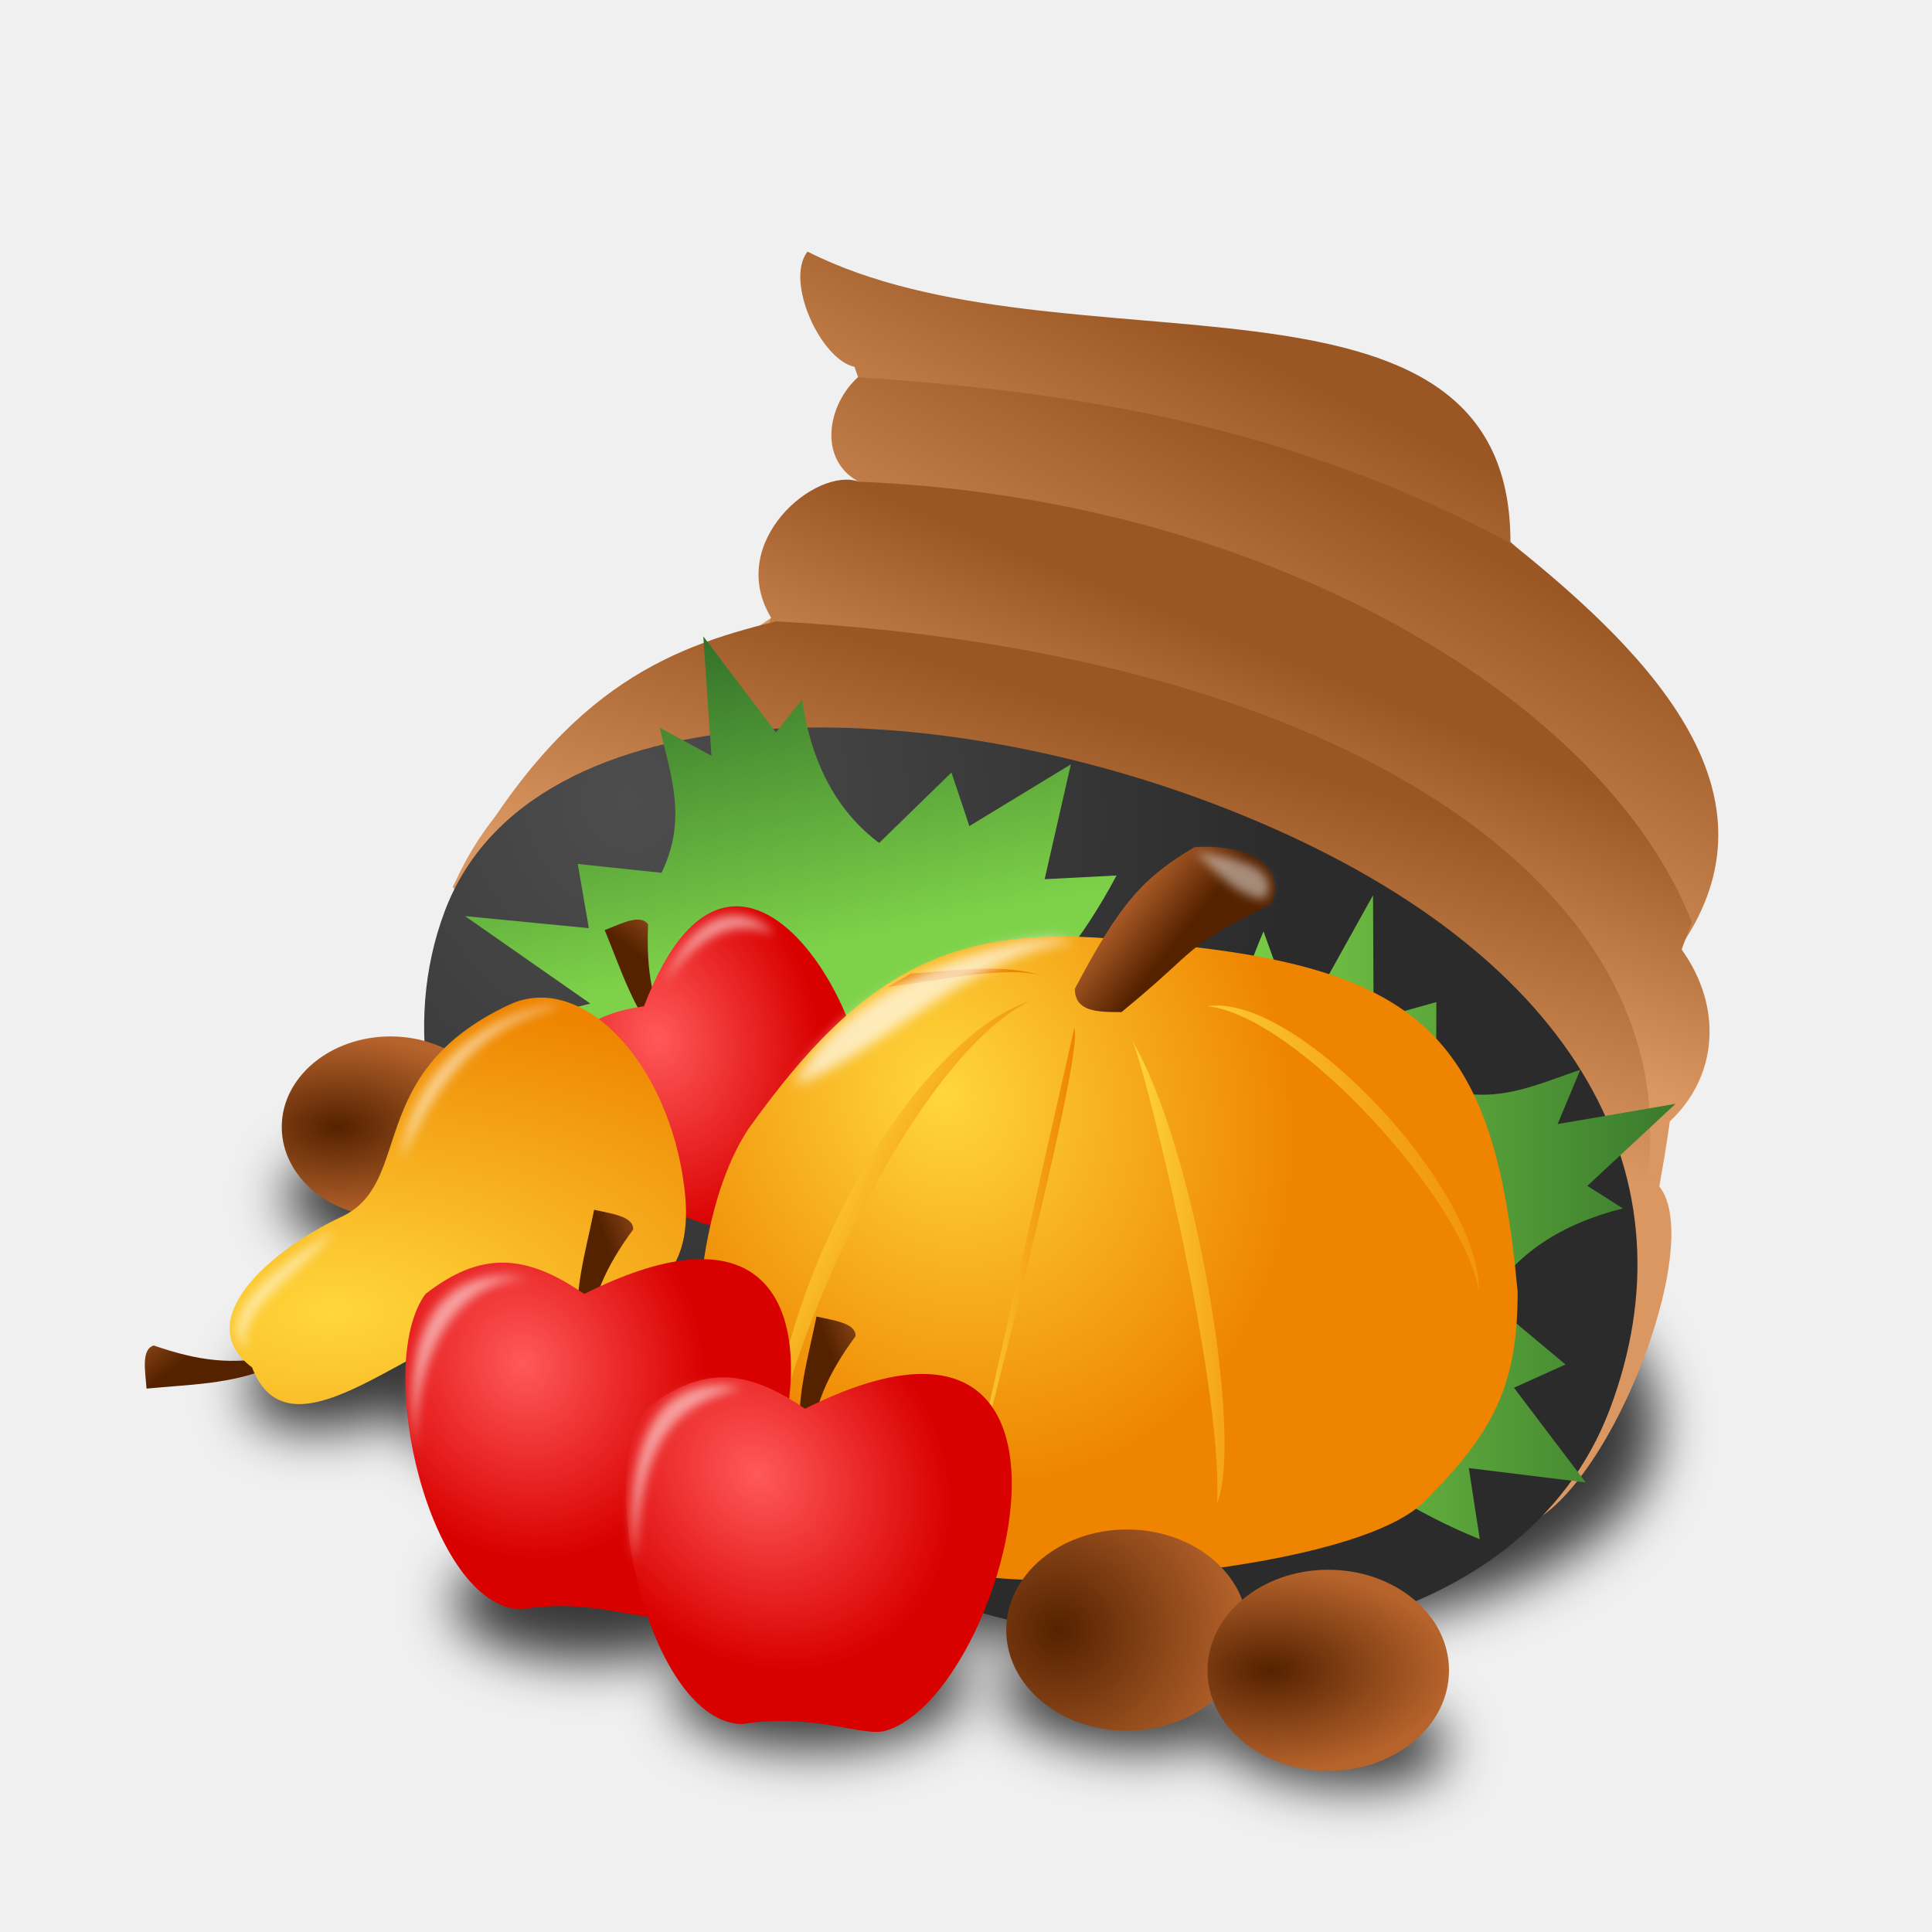
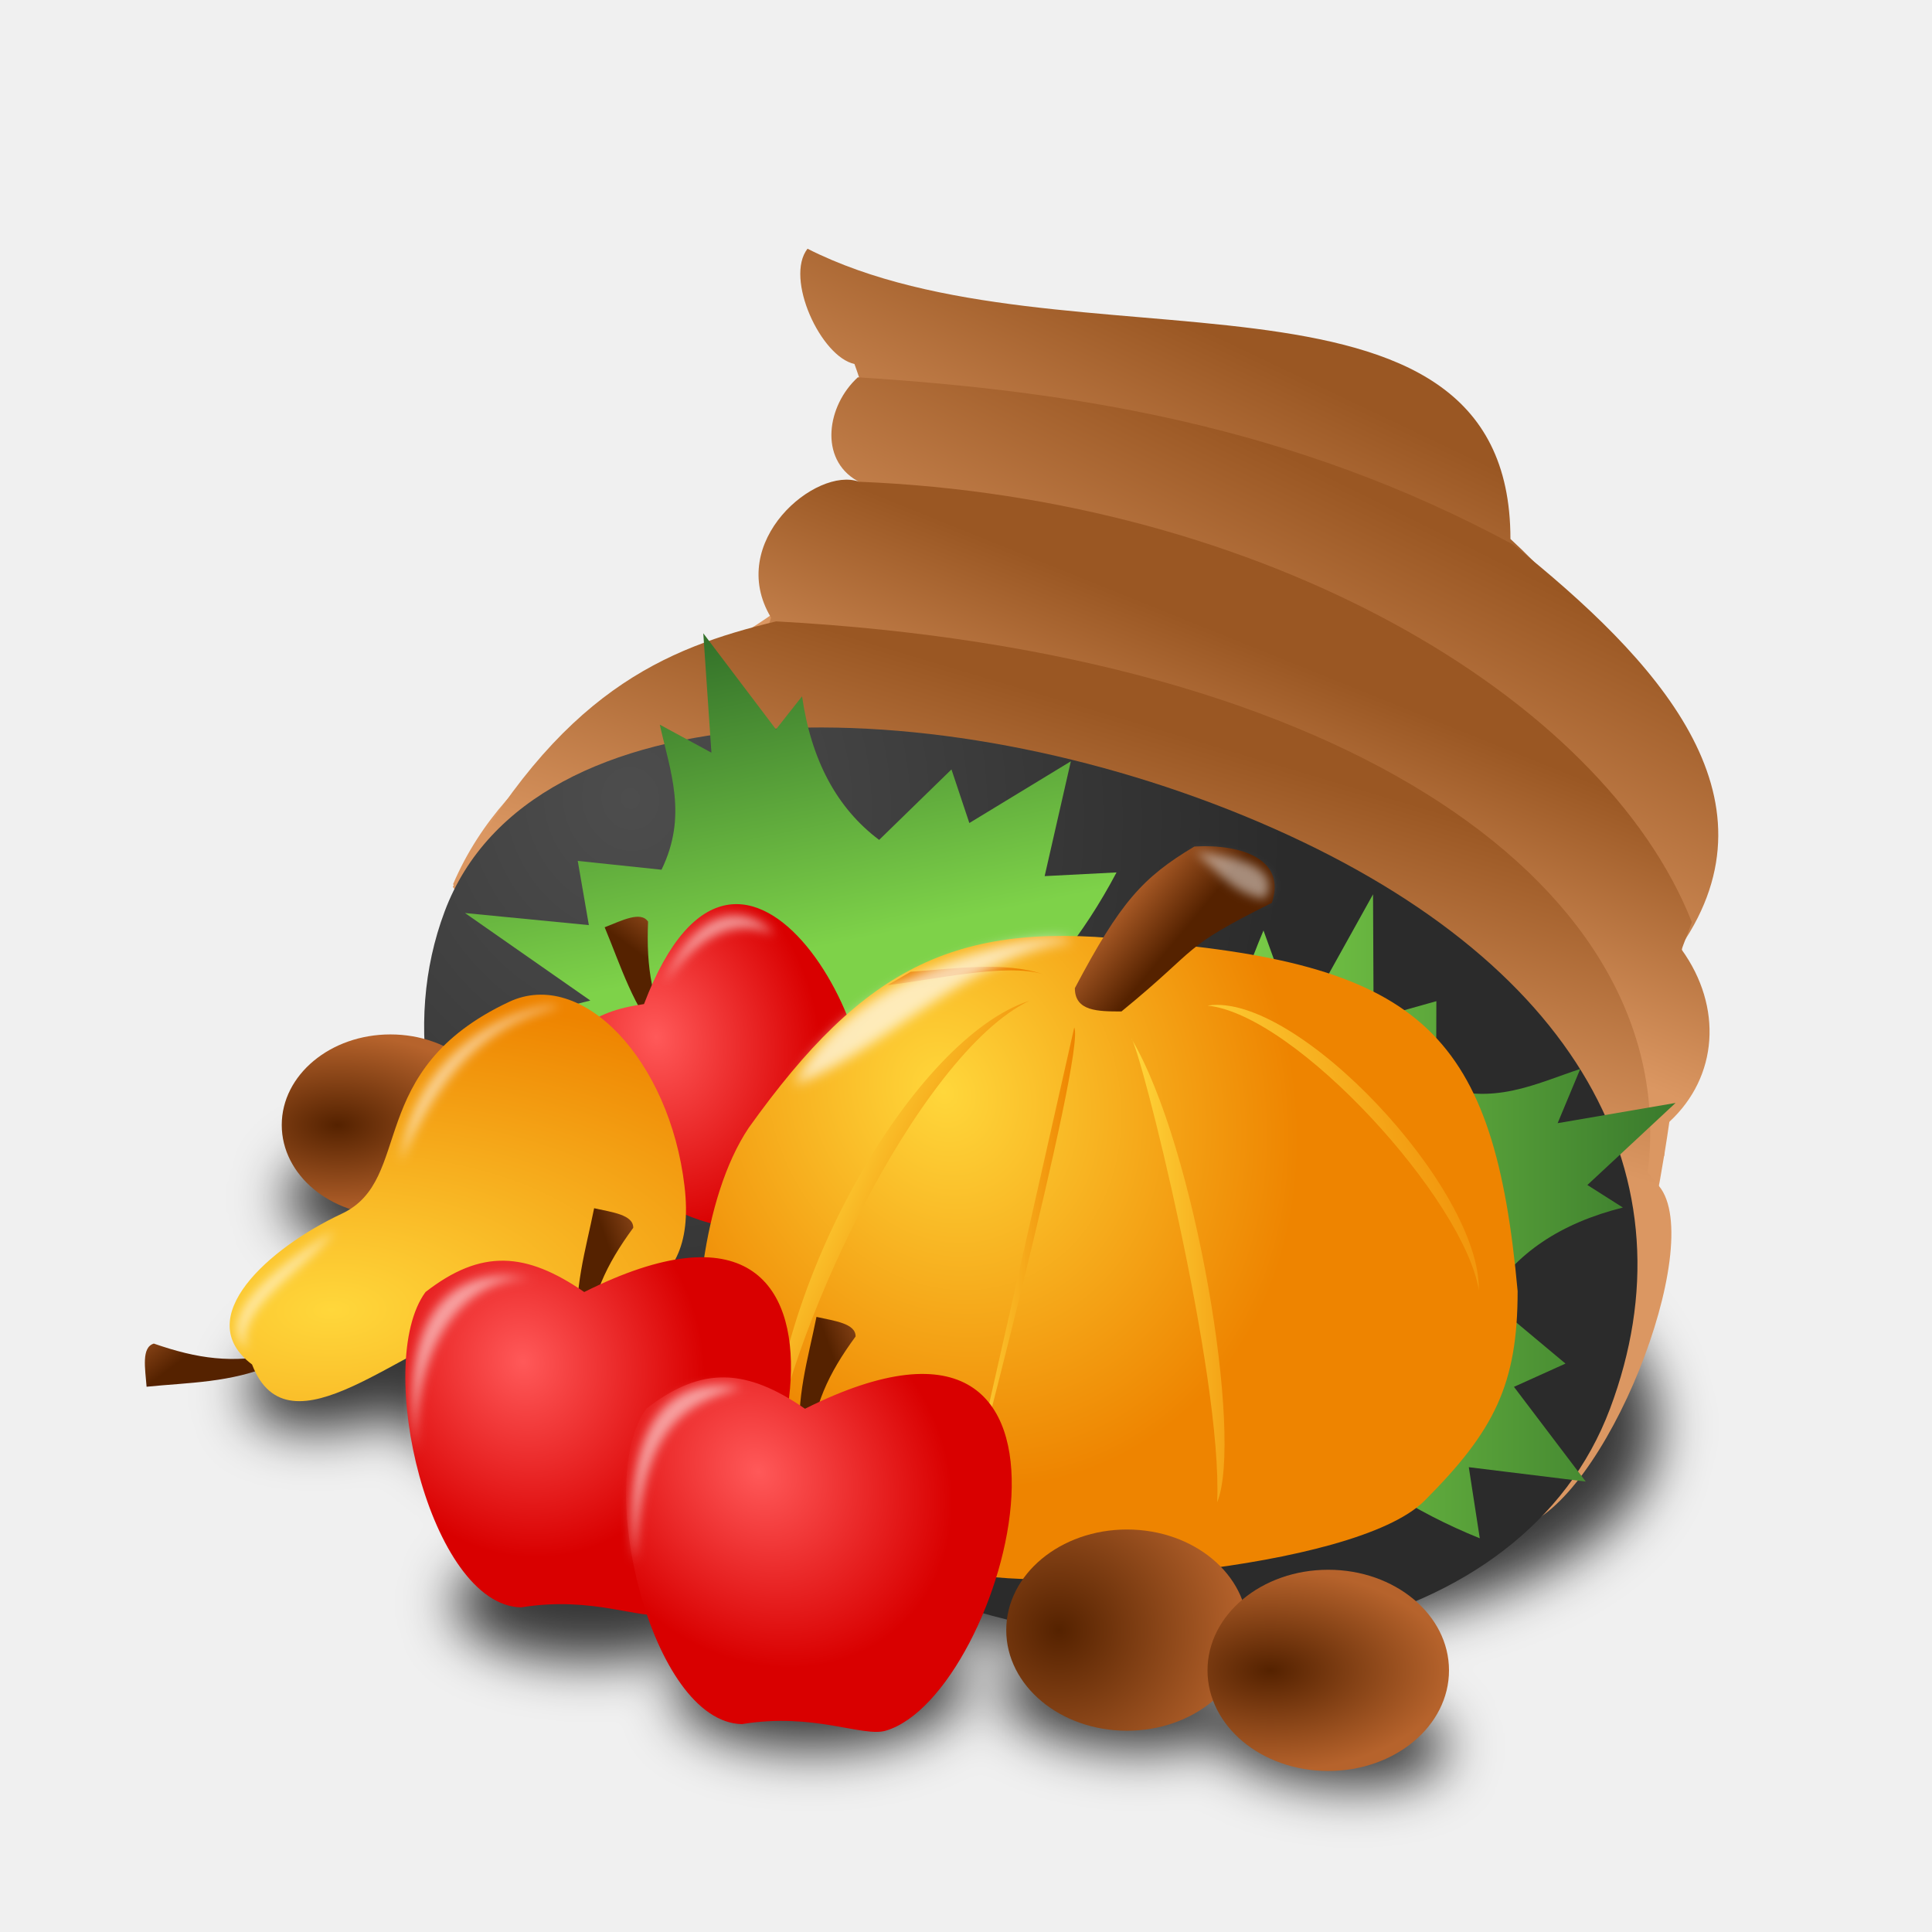
- <svg xmlns="http://www.w3.org/2000/svg" xmlns:xlink="http://www.w3.org/1999/xlink" width="48" height="48" id="svg2" version="1.1">
+ <svg xmlns="http://www.w3.org/2000/svg" xmlns:xlink="http://www.w3.org/1999/xlink" id="svg2" viewBox="0 0 48 48" version="1.1">
  <defs id="defs4">
-     <linearGradient id="linearGradient3115">
-       <stop style="stop-color:#4d4d4d;stop-opacity:1;" offset="0" id="stop3117" />
-       <stop style="stop-color:#2b2b2b;stop-opacity:1;" offset="1" id="stop3119" />
-     </linearGradient>
    <linearGradient id="linearGradient3679">
-       <stop style="stop-color:#552200;stop-opacity:1;" offset="0" id="stop3681" />
-       <stop style="stop-color:#b6632c;stop-opacity:1;" offset="1" id="stop3683" />
+       <stop id="stop3681" style="stop-color:#552200" offset="0" />
+       <stop id="stop3683" style="stop-color:#b6632c" offset="1" />
    </linearGradient>
    <linearGradient id="linearGradient3669">
-       <stop style="stop-color:#ffd73b;stop-opacity:1;" offset="0" id="stop3671" />
-       <stop style="stop-color:#ee8400;stop-opacity:1;" offset="1" id="stop3673" />
+       <stop id="stop3671" style="stop-color:#ffd73b" offset="0" />
+       <stop id="stop3673" style="stop-color:#ee8400" offset="1" />
    </linearGradient>
-     <filter id="filter3798" x="-0.155" width="1.309" y="-0.241" height="1.482">
-       <feGaussianBlur stdDeviation="0.204" id="feGaussianBlur3800" />
+     <filter id="filter3798" height="1.482" width="1.309" y="-.241" x="-.155">
+       <feGaussianBlur id="feGaussianBlur3800" stdDeviation="0.204" />
    </filter>
    <filter id="filter3812">
-       <feGaussianBlur stdDeviation="0.24" id="feGaussianBlur3814" />
+       <feGaussianBlur id="feGaussianBlur3814" stdDeviation="0.24" />
    </filter>
-     <radialGradient xlink:href="#linearGradient3669" id="radialGradient2872" gradientUnits="userSpaceOnUse" gradientTransform="matrix(0.4005968,0.9049938,-0.7687101,0.3402759,797.4996,661.7292)" cx="17.36" cy="1023.915" fx="17.36" fy="1023.915" r="17.592" />
-     <linearGradient xlink:href="#linearGradient3669" id="linearGradient2874" gradientUnits="userSpaceOnUse" x1="18.192" y1="29.262" x2="23.01" y2="29.262" />
-     <linearGradient xlink:href="#linearGradient3669" id="linearGradient2876" gradientUnits="userSpaceOnUse" x1="11.123" y1="26.014" x2="16.945" y2="29.08" />
-     <linearGradient xlink:href="#linearGradient3669" id="linearGradient2878" gradientUnits="userSpaceOnUse" x1="25.417" y1="29.106" x2="31.867" y2="29.106" />
-     <linearGradient xlink:href="#linearGradient3679" id="linearGradient2880" gradientUnits="userSpaceOnUse" x1="28.548" y1="1017.85" x2="26.145" y2="1015.926" />
-     <linearGradient xlink:href="#linearGradient3669" id="linearGradient2882" gradientUnits="userSpaceOnUse" x1="18.296" y1="1022.448" x2="18.296" y2="1020.889" />
-     <linearGradient xlink:href="#linearGradient3669" id="linearGradient2884" gradientUnits="userSpaceOnUse" x1="28.691" y1="23.841" x2="40.335" y2="20.151" />
+     <radialGradient id="radialGradient2872" xlink:href="#linearGradient3669" gradientUnits="userSpaceOnUse" cy="1023.9" cx="17.36" gradientTransform="matrix(.4006 .90499 -.76871 .34028 797.5 661.73)" r="17.592" />
+     <linearGradient id="linearGradient2874" y2="29.262" xlink:href="#linearGradient3669" gradientUnits="userSpaceOnUse" x2="23.01" y1="29.262" x1="18.192" />
+     <linearGradient id="linearGradient2876" y2="29.08" xlink:href="#linearGradient3669" gradientUnits="userSpaceOnUse" x2="16.945" y1="26.014" x1="11.123" />
+     <linearGradient id="linearGradient2878" y2="29.106" xlink:href="#linearGradient3669" gradientUnits="userSpaceOnUse" x2="31.867" y1="29.106" x1="25.417" />
+     <linearGradient id="linearGradient2880" y2="1015.9" xlink:href="#linearGradient3679" gradientUnits="userSpaceOnUse" x2="26.145" y1="1017.9" x1="28.548" />
+     <linearGradient id="linearGradient2882" y2="1020.9" xlink:href="#linearGradient3669" gradientUnits="userSpaceOnUse" x2="18.296" y1="1022.4" x1="18.296" />
+     <linearGradient id="linearGradient2884" y2="20.151" xlink:href="#linearGradient3669" gradientUnits="userSpaceOnUse" x2="40.335" y1="23.841" x1="28.691" />
    <linearGradient id="linearGradient3613-4-2">
-       <stop id="stop3615-96-7" offset="0" style="stop-color:#ff5959;stop-opacity:1;" />
-       <stop id="stop3617-6-3" offset="1" style="stop-color:#d90000;stop-opacity:1;" />
+       <stop id="stop3615-96-7" style="stop-color:#ff5959" offset="0" />
+       <stop id="stop3617-6-3" style="stop-color:#d90000" offset="1" />
    </linearGradient>
    <linearGradient id="linearGradient3764">
-       <stop id="stop3766" offset="0" style="stop-color:#7ed249;stop-opacity:1;" />
-       <stop id="stop3768" offset="1" style="stop-color:#286325;stop-opacity:1;" />
+       <stop id="stop3766" style="stop-color:#7ed249" offset="0" />
+       <stop id="stop3768" style="stop-color:#286325" offset="1" />
    </linearGradient>
    <linearGradient id="linearGradient2911">
-       <stop id="stop2913" offset="0" style="stop-color:#9a5723;stop-opacity:1;" />
-       <stop id="stop2915" offset="1" style="stop-color:#db9762;stop-opacity:1;" />
+       <stop id="stop2913" style="stop-color:#9a5723" offset="0" />
+       <stop id="stop2915" style="stop-color:#db9762" offset="1" />
    </linearGradient>
-     <linearGradient xlink:href="#linearGradient2911" id="linearGradient3087" x1="19.654" y1="-1.687" x2="19.427" y2="4.991" gradientUnits="userSpaceOnUse" />
-     <linearGradient xlink:href="#linearGradient2911" id="linearGradient3089" x1="28.125" y1="9.375" x2="24.125" y2="17.438" gradientUnits="userSpaceOnUse" />
-     <linearGradient xlink:href="#linearGradient2911" id="linearGradient3091" x1="27.188" y1="14.438" x2="24.75" y2="20.484" gradientUnits="userSpaceOnUse" />
-     <linearGradient xlink:href="#linearGradient2911" id="linearGradient3093" x1="26.234" y1="17.312" x2="24.125" y2="24.375" gradientUnits="userSpaceOnUse" />
-     <radialGradient xlink:href="#linearGradient3613-4-2" id="radialGradient3097" cx="18.812" cy="1040.836" fx="18.812" fy="1040.836" r="4.791" gradientTransform="matrix(0.7436409,0.795838,-0.6781718,0.6336924,710.6882,366.4458)" gradientUnits="userSpaceOnUse" />
-     <radialGradient xlink:href="#linearGradient3613-4-2" id="radialGradient3099" cx="13" cy="1038.094" fx="13" fy="1038.094" r="4.791" gradientTransform="matrix(0.3884275,0.9524005,-0.8594325,0.3505124,900.1218,661.9913)" gradientUnits="userSpaceOnUse" />
-     <radialGradient xlink:href="#linearGradient3613-4-2" id="radialGradient3101" cx="16.312" cy="1030.197" fx="16.312" fy="1030.197" r="3.884" gradientTransform="matrix(0.3440541,1.216848,-0.9937044,0.2809624,1034.412,720.8781)" gradientUnits="userSpaceOnUse" />
-     <linearGradient xlink:href="#linearGradient3764" id="linearGradient3105" x1="21.5" y1="1027.737" x2="19.647" y2="1018.612" gradientUnits="userSpaceOnUse" />
-     <linearGradient xlink:href="#linearGradient3764" id="linearGradient3107" x1="30.099" y1="1034.603" x2="44.568" y2="1034.603" gradientUnits="userSpaceOnUse" />
-     <radialGradient xlink:href="#linearGradient3679" id="radialGradient3109" cx="19.312" cy="18.5" fx="19.312" fy="18.5" r="3" gradientTransform="matrix(1.554961,0.1533058,-0.1458331,1.479167,-8.019776,-11.8253)" gradientUnits="userSpaceOnUse" />
-     <radialGradient xlink:href="#linearGradient3679" id="radialGradient3111" cx="19.562" cy="18.5" fx="19.562" fy="18.5" r="3" gradientTransform="matrix(1.479167,3.1666668e-8,-1.7840376e-8,0.8333333,-9.373698,3.083333)" gradientUnits="userSpaceOnUse" />
-     <radialGradient xlink:href="#linearGradient3679" id="radialGradient3113" cx="19.542" cy="18.5" fx="19.542" fy="18.5" r="3" gradientTransform="matrix(1.486111,4.5288099e-7,-2.5473629e-7,0.8336547,-9.499421,3.077379)" gradientUnits="userSpaceOnUse" />
-     <radialGradient xlink:href="#linearGradient3115" id="radialGradient3121" cx="15.625" cy="1021.125" fx="15.625" fy="1021.125" r="15.072" gradientTransform="matrix(0.2435553,1.154828,-1.054433,0.2223882,1088.527,779.1068)" gradientUnits="userSpaceOnUse" />
-     <radialGradient xlink:href="#linearGradient3669" id="radialGradient3142" cx="8.25" cy="1037.284" fx="8.25" fy="1037.284" r="5.669" gradientTransform="matrix(2.686095,-0.06457998,0.03308033,1.375921,-48.22353,-389.741)" gradientUnits="userSpaceOnUse" />
-     <linearGradient xlink:href="#linearGradient3679" id="linearGradient3148" x1="20.418" y1="32.709" x2="22.009" y2="32.134" gradientUnits="userSpaceOnUse" gradientTransform="translate(0.08838835,1004.937)" />
-     <linearGradient xlink:href="#linearGradient3679" id="linearGradient3152" gradientUnits="userSpaceOnUse" gradientTransform="translate(-5.435883,1002.285)" x1="20.418" y1="32.709" x2="22.009" y2="32.134" />
-     <linearGradient xlink:href="#linearGradient3679" id="linearGradient3156" gradientUnits="userSpaceOnUse" gradientTransform="matrix(0.8295232,-0.5584722,0.5584722,0.8295232,-19.67713,1012.093)" x1="20.418" y1="32.709" x2="22.009" y2="32.134" />
-     <linearGradient xlink:href="#linearGradient3679" id="linearGradient3160" gradientUnits="userSpaceOnUse" gradientTransform="matrix(-0.2933848,-0.9559945,0.9559945,-0.2933848,-21.15311,1067.598)" x1="20.418" y1="32.709" x2="22.009" y2="32.134" />
-     <filter id="filter3964" x="-0.106" width="1.213" y="-0.171" height="1.342">
-       <feGaussianBlur stdDeviation="0.122" id="feGaussianBlur3966" />
+     <linearGradient id="linearGradient3087" y2="4.991" xlink:href="#linearGradient2911" gradientUnits="userSpaceOnUse" x2="19.427" y1="-1.687" x1="19.654" />
+     <linearGradient id="linearGradient3089" y2="17.438" xlink:href="#linearGradient2911" gradientUnits="userSpaceOnUse" x2="24.125" y1="9.375" x1="28.125" />
+     <linearGradient id="linearGradient3091" y2="20.484" xlink:href="#linearGradient2911" gradientUnits="userSpaceOnUse" x2="24.75" y1="14.438" x1="27.188" />
+     <linearGradient id="linearGradient3093" y2="24.375" xlink:href="#linearGradient2911" gradientUnits="userSpaceOnUse" x2="24.125" y1="17.312" x1="26.234" />
+     <radialGradient id="radialGradient3097" xlink:href="#linearGradient3613-4-2" gradientUnits="userSpaceOnUse" cy="1040.8" cx="18.812" gradientTransform="matrix(.74364 .79584 -.67817 .63369 710.69 366.45)" r="4.791" />
+     <radialGradient id="radialGradient3099" xlink:href="#linearGradient3613-4-2" gradientUnits="userSpaceOnUse" cy="1038.1" cx="13" gradientTransform="matrix(.38843 .9524 -.85943 .35051 900.12 661.99)" r="4.791" />
+     <radialGradient id="radialGradient3101" xlink:href="#linearGradient3613-4-2" gradientUnits="userSpaceOnUse" cy="1030.2" cx="16.312" gradientTransform="matrix(.34405 1.2168 -.9937 .28096 1034.4 720.88)" r="3.884" />
+     <linearGradient id="linearGradient3105" y2="1018.6" xlink:href="#linearGradient3764" gradientUnits="userSpaceOnUse" x2="19.647" y1="1027.7" x1="21.5" />
+     <linearGradient id="linearGradient3107" y2="1034.6" xlink:href="#linearGradient3764" gradientUnits="userSpaceOnUse" x2="44.568" y1="1034.6" x1="30.099" />
+     <radialGradient id="radialGradient3109" xlink:href="#linearGradient3679" gradientUnits="userSpaceOnUse" cy="18.5" cx="19.312" gradientTransform="matrix(1.555 .15331 -.14583 1.4792 -8.0198 -11.825)" r="3" />
+     <radialGradient id="radialGradient3111" xlink:href="#linearGradient3679" gradientUnits="userSpaceOnUse" cy="18.5" cx="19.562" gradientTransform="matrix(1.4792 3.1667e-8 -1.784e-8 .83333 -9.3737 3.0833)" r="3" />
+     <radialGradient id="radialGradient3113" xlink:href="#linearGradient3679" gradientUnits="userSpaceOnUse" cy="18.5" cx="19.542" gradientTransform="matrix(1.4861 4.5288e-7 -2.5474e-7 .83365 -9.4994 3.0774)" r="3" />
+     <radialGradient id="radialGradient3121" gradientUnits="userSpaceOnUse" cy="1021.1" cx="15.625" gradientTransform="matrix(.24356 1.1548 -1.0544 .22239 1088.5 779.11)" r="15.072">
+       <stop id="stop3117" style="stop-color:#4d4d4d" offset="0" />
+       <stop id="stop3119" style="stop-color:#2b2b2b" offset="1" />
+     </radialGradient>
+     <radialGradient id="radialGradient3142" xlink:href="#linearGradient3669" gradientUnits="userSpaceOnUse" cy="1037.3" cx="8.25" gradientTransform="matrix(2.6861 -.06458 .03308 1.3759 -48.224 -389.74)" r="5.669" />
+     <linearGradient id="linearGradient3148" y2="32.134" xlink:href="#linearGradient3679" gradientUnits="userSpaceOnUse" x2="22.009" gradientTransform="translate(.088388 1004.9)" y1="32.709" x1="20.418" />
+     <linearGradient id="linearGradient3152" y2="32.134" xlink:href="#linearGradient3679" gradientUnits="userSpaceOnUse" x2="22.009" gradientTransform="translate(-5.4359 1002.3)" y1="32.709" x1="20.418" />
+     <linearGradient id="linearGradient3156" y2="32.134" xlink:href="#linearGradient3679" gradientUnits="userSpaceOnUse" x2="22.009" gradientTransform="matrix(.82952 -.55847 .55847 .82952 -19.677 1012.1)" y1="32.709" x1="20.418" />
+     <linearGradient id="linearGradient3160" y2="32.134" xlink:href="#linearGradient3679" gradientUnits="userSpaceOnUse" x2="22.009" gradientTransform="matrix(-.29338 -.95599 .95599 -.29338 -21.153 1067.6)" y1="32.709" x1="20.418" />
+     <filter id="filter3964" height="1.341" width="1.213" y="-.171" x="-.106">
+       <feGaussianBlur id="feGaussianBlur3966" stdDeviation="0.122" />
    </filter>
    <filter id="filter3968">
-       <feGaussianBlur stdDeviation="0.122" id="feGaussianBlur3970" />
+       <feGaussianBlur id="feGaussianBlur3970" stdDeviation="0.122" />
    </filter>
-     <filter id="filter3972" x="-0.121" width="1.241" y="-0.098" height="1.197">
-       <feGaussianBlur stdDeviation="0.122" id="feGaussianBlur3974" />
+     <filter id="filter3972" height="1.197" width="1.241" y="-.098" x="-.121">
+       <feGaussianBlur id="feGaussianBlur3974" stdDeviation="0.122" />
    </filter>
    <filter id="filter3976">
-       <feGaussianBlur stdDeviation="0.122" id="feGaussianBlur3978" />
+       <feGaussianBlur id="feGaussianBlur3978" stdDeviation="0.122" />
    </filter>
-     <filter id="filter3980" x="-0.107" width="1.214" y="-0.066" height="1.133">
-       <feGaussianBlur stdDeviation="0.122" id="feGaussianBlur3982" />
+     <filter id="filter3980" height="1.133" width="1.214" y="-.066" x="-.107">
+       <feGaussianBlur id="feGaussianBlur3982" stdDeviation="0.122" />
    </filter>
    <filter id="filter3692">
-       <feGaussianBlur stdDeviation="0.654" id="feGaussianBlur3694" />
+       <feGaussianBlur id="feGaussianBlur3694" stdDeviation="0.654" />
    </filter>
  </defs>
-   <g id="layer1" transform="translate(0,-1004.362)">
-     <path style="fill:#000000;fill-opacity:0.769;fill-rule:evenodd;stroke:none;filter:url(#filter3692)" d="m 20.75,1031.456 c -3.112,0.062 -5.855,0.524 -7.938,1.312 -0.616,-0.18 -1.359,-0.276 -2.188,-0.25 -1.986,0.063 -3.566,0.786 -3.531,1.625 0.025,0.598 0.863,1.071 2.062,1.281 -0.205,0.367 -0.368,0.752 -0.406,1.156 -0.004,0.042 0.002,0.083 0,0.125 -1.699,0.702 -2.846,1.789 -2.562,2.531 0.29,0.758 1.96,0.866 3.75,0.25 1.025,1.136 2.676,2.198 4.75,3.094 -1.927,0.089 -3.441,0.803 -3.406,1.625 0.035,0.839 1.671,1.469 3.656,1.406 1.986,-0.063 3.566,-0.786 3.531,-1.625 -0.002,-0.041 -0.022,-0.085 -0.031,-0.125 1.809,0.495 3.781,0.899 5.875,1.125 8.943,0.963 16.494,-1.228 16.844,-4.906 0.35,-3.678 -6.619,-7.443 -15.562,-8.406 -1.677,-0.181 -3.304,-0.249 -4.844,-0.219 z m -0.438,13.312 c -1.986,0.063 -3.566,0.817 -3.531,1.656 0.035,0.839 1.671,1.469 3.656,1.406 1.986,-0.063 3.566,-0.817 3.531,-1.656 -0.035,-0.839 -1.671,-1.469 -3.656,-1.406 z m 6.438,0.656 c -1.051,0.068 -1.828,0.415 -1.875,0.906 -0.062,0.654 1.19,1.297 2.781,1.469 1.087,0.117 2.037,-0.031 2.562,-0.344 0.217,0.569 1.326,1.1 2.719,1.25 1.592,0.171 2.938,-0.221 3,-0.875 0.062,-0.655 -1.19,-1.329 -2.781,-1.5 -1.087,-0.117 -2.037,0.031 -2.562,0.344 -0.25,-0.555 -1.355,-1.072 -2.719,-1.219 -0.398,-0.043 -0.775,-0.054 -1.125,-0.031 z" id="path3679" />
-     <path transform="matrix(0.9283568,0.3962277,-0.4303783,1.145902,7.550438,1005.133)" style="fill:url(#linearGradient3087);fill-rule:evenodd;stroke:none;fill-opacity:1" d="M 41.968,14.921 C 41.537,11.518 40.901,8.532 39.7,6.096 38.251,3.159 35.98,1.023 32.253,-0.078 29.624,-5.747 20.543,0.485 13.526,0.105 c -0.274,0.736 1.244,1.913 2.081,1.779 5.029,4.624 -4.438,7.268 -4.751,12.921 5.805,3.229 8.274,-6.044 17.387,-6.044 9.113,0 8.356,5.304 13.725,6.161 z" id="path2908" />
-     <path style="color:#000000;fill:url(#linearGradient3089);stroke:none;stroke-width:1px;stroke-linecap:butt;stroke-linejoin:miter;stroke-miterlimit:4;stroke-opacity:1;stroke-dasharray:none;stroke-dashoffset:0;marker:none;visibility:visible;display:inline;overflow:visible;enable-background:accumulate;fill-opacity:1" d="m 21.312,9.375 c -0.766,0.698 -0.971,2.024 -0.017,2.57 0.552,0.316 0.15,0.936 -0.14,1.43 l 0.031,0.25 c 0.062,-0.188 3.625,2.875 3.875,3.062 0.245,0.184 15.994,8.464 16.656,8.812 0.044,-0.682 -0.319,-1.462 0.048,-1.999 C 44.316,19.777 41.156,16.383 37.594,13.531 32.131,10.578 26.669,9.714 21.312,9.375 z" transform="translate(0,1004.362)" id="path2918" />
-     <path style="color:#000000;fill:url(#linearGradient3091);stroke:none;stroke-width:1px;stroke-linecap:butt;stroke-linejoin:miter;stroke-miterlimit:4;stroke-opacity:1;stroke-dasharray:none;stroke-dashoffset:0;marker:none;visibility:visible;display:inline;overflow:visible;enable-background:accumulate;fill-opacity:1" d="m 21.344,11.969 c -1.061,-0.391 -3.323,1.488 -2.188,3.375 L 18.938,16.062 c 0.188,0.125 -1.438,5 -1.125,5.438 0.059,0.082 1.071,0.463 2.406,0.938 C 23.07,21.367 26.313,20.426 30,22 c 3.821,1.631 5.312,3.712 6.219,5.781 1.415,0.461 4.469,1.469 4.469,1.469 l 0.656,-0.531 c 0.047,-0.285 -0.078,-0.656 0.13,-0.848 1.214,-1.121 1.329,-2.856 0.308,-4.277 -0.007,-0.018 0.257,-0.669 0.25,-0.688 -2.215,-5.613 -10.673,-10.536 -20.688,-10.938 z" transform="translate(0,1004.362)" id="path2916" />
-     <path style="color:#000000;fill:url(#linearGradient3093);stroke:none;stroke-width:1px;stroke-linecap:butt;stroke-linejoin:miter;stroke-miterlimit:4;stroke-opacity:1;stroke-dasharray:none;stroke-dashoffset:0;marker:none;visibility:visible;display:inline;overflow:visible;enable-background:accumulate;fill-opacity:1" d="M 19.281,15.438 C 16.523,16.107 13.896,17.165 11.25,22.031 15.25,28.031 21.54,18.389 30,22 c 7.583,3.236 5.999,8.202 8.906,11.438 0.536,0.094 -1.565,4.473 -1.156,4.5 2.109,-0.555 4.666,-7.015 3.469,-8.469 C 41.134,29.375 40.938,29.125 40.938,29.125 41.804,22.122 33.558,16.21 19.281,15.438 z" transform="translate(0,1004.362)" id="path2914" />
-     <path style="fill:url(#radialGradient3121);fill-rule:evenodd;stroke:none;fill-opacity:1" d="m 40,1039.362 c -2.134,5.682 -10.345,7.521 -18.34,4.109 -7.995,-3.412 -12.746,-10.784 -10.612,-16.466 2.134,-5.682 12.235,-5.632 20.23,-2.219 7.995,3.412 10.856,8.894 8.722,14.576 z" id="path2906" />
-     <path id="path2904" d="m 40.323,1034.384 c -1.547,0.387 -2.673,1.136 -3.354,2.269 l 1.925,1.609 -1.28,0.578 1.783,2.353 -2.905,-0.357 0.273,1.767 c -6.582,-2.666 -8.113,-8.622 -5.374,-15.101 l 0.876,2.42 1.846,-3.319 0.014,3.092 1.559,-0.437 -0.006,2.092 c 1.41,0.518 2.464,-0.04 3.581,-0.408 l -0.562,1.347 2.93,-0.503 -2.191,2.039 0.882,0.56 z" style="color:#000000;fill:url(#linearGradient3107);stroke:none;stroke-width:1px;marker:none;visibility:visible;display:inline;overflow:visible;enable-background:accumulate" />
-     <path style="color:#000000;fill:url(#linearGradient3105);stroke:none;stroke-width:1px;marker:none;visibility:visible;display:inline;overflow:visible;enable-background:accumulate;fill-opacity:1" d="m 19.927,1021.738 c 0.227,1.578 0.858,2.774 1.915,3.567 l 1.797,-1.751 0.444,1.332 2.522,-1.534 -0.651,2.853 1.786,-0.092 c -3.322,6.276 -9.403,7.192 -15.57,3.808 l 2.497,-0.625 -3.114,-2.174 3.077,0.3 -0.276,-1.595 2.081,0.219 c 0.659,-1.349 0.211,-2.455 -0.042,-3.604 l 1.282,0.696 -0.202,-2.966 1.806,2.387 0.647,-0.82 z" id="path2902" />
-     <path transform="matrix(0.9,0,0,0.9,-9.2,1015.712)" d="m 24,18.5 c 0,1.381 -1.343,2.5 -3,2.5 -1.657,0 -3,-1.119 -3,-2.5 0,-1.381 1.343,-2.5 3,-2.5 1.657,0 3,1.119 3,2.5 z" id="path2898" style="fill:url(#radialGradient3113);fill-rule:evenodd;stroke:none" />
-     <path style="color:#000000;fill:url(#linearGradient3156);fill-opacity:1;stroke:none;stroke-width:1px;marker:none;visibility:visible;display:inline;overflow:visible;enable-background:accumulate" d="m 16.47,1030.332 c -0.744,-0.881 -1.04,-1.887 -1.447,-2.862 0.428,-0.168 0.899,-0.411 1.078,-0.14 -0.046,1.149 0.087,2.007 0.651,3.025 l -0.282,-0.023 z" id="path3154" />
-     <path style="color:#000000;fill:url(#radialGradient3101);stroke:none;stroke-width:1px;marker:none;visibility:visible;display:inline;overflow:visible;enable-background:accumulate;fill-opacity:1" d="m 13.765,1031.416 c 0.187,1.696 4.119,4.357 5.428,3.205 0.86,-1.098 1.872,-1.376 2.108,-1.765 1.251,-2.063 -2.849,-9.929 -5.301,-3.494 -1.338,0.189 -2.011,0.718 -2.235,2.054 z" id="path2896" />
-     <path id="path3158" d="m 6.8,1038.309 c -1.059,0.456 -2.108,0.447 -3.159,0.553 -0.036,-0.458 -0.133,-0.979 0.18,-1.072 1.086,0.377 1.946,0.5 3.083,0.256 l -0.104,0.263 z" style="color:#000000;fill:url(#linearGradient3160);fill-opacity:1;stroke:none;stroke-width:1px;marker:none;visibility:visible;display:inline;overflow:visible;enable-background:accumulate" />
-     <path style="color:#000000;fill:url(#radialGradient3142);stroke:none;stroke-width:1px;marker:none;visibility:visible;display:inline;overflow:visible;enable-background:accumulate" d="m 6.262,1038.335 c 0.912,2.369 3.801,-0.581 5.738,-0.973 3.141,-0.369 5.357,-0.474 5.007,-3.454 -0.369,-3.141 -2.548,-5.432 -4.359,-4.582 -3.621,1.699 -2.347,4.415 -4.158,5.264 -1.811,0.85 -3.768,2.587 -2.228,3.745 z" id="path2888" />
-     <g id="g2861" transform="matrix(0.5789842,0,0,0.5789842,13.38812,437.5758)">
-       <path id="path2867" d="m 9,1027.362 c -2,3 -2.51,8.431 -2,12 1,7 8,6 11,7 3,1 17,0 20,-3 3,-3 4,-5 4,-9 -1,-11 -4,-14 -16,-15 -8,-1 -12,1 -17,8 z" style="color:#000000;fill:url(#radialGradient2872);fill-opacity:1;stroke:none;stroke-width:1px;marker:none;visibility:visible;display:inline;overflow:visible;enable-background:accumulate" />
-       <path transform="translate(0,1004.362)" id="path3725" d="m 22.974,18.685 -4.782,21.155 c 0,0 5.302,-20.115 4.782,-21.155 z" style="color:#000000;fill:url(#linearGradient2874);stroke:none;stroke-width:1px;marker:none;visibility:visible;display:inline;overflow:visible;enable-background:accumulate" />
-       <path transform="translate(0,1004.362)" id="path3713" d="M 21.051,17.541 C 16.152,19.115 9.92,29.711 9.876,38.02 10.391,32.232 16.268,19.819 21.051,17.541 z" style="color:#000000;fill:url(#linearGradient2876);stroke:none;stroke-width:1px;marker:none;visibility:visible;display:inline;overflow:visible;enable-background:accumulate" />
-       <path transform="translate(0,1004.362)" id="path3727" d="m 25.417,19.153 c 0.364,0.291 3.935,14.455 3.69,19.907 1.132,-2.746 -0.923,-15.28 -3.69,-19.907 z" style="color:#000000;fill:url(#linearGradient2878);stroke:none;stroke-width:1px;marker:none;visibility:visible;display:inline;overflow:visible;enable-background:accumulate" />
-       <path id="path3650" d="m 23,1021.362 c 1.948,-3.688 2.908,-4.753 5.129,-6.077 2.103,-0.121 3.944,0.592 3.324,2.416 -4,2 -2.973,1.817 -6.453,4.661 -1,0 -2,0 -2,-1 z" style="color:#000000;fill:url(#linearGradient2880);fill-opacity:1;stroke:none;stroke-width:1px;marker:none;visibility:visible;display:inline;overflow:visible;enable-background:accumulate" />
-       <path id="path3746" d="m 21.623,1020.812 c -1.647,-0.554 -3.775,-0.234 -5.666,-0.104 l -0.988,0.572 c 1.854,-0.201 5.075,-0.958 6.653,-0.468 z" style="color:#000000;fill:url(#linearGradient2882);stroke:none;stroke-width:1px;marker:none;visibility:visible;display:inline;overflow:visible;enable-background:accumulate" />
-       <path transform="translate(0,1004.362)" id="path3729" d="m 28.691,17.749 c 3.821,0.392 11.036,8.374 11.643,12.215 0.085,-4.368 -7.818,-12.821 -11.643,-12.215 z" style="color:#000000;fill:url(#linearGradient2884);stroke:none;stroke-width:1px;marker:none;visibility:visible;display:inline;overflow:visible;enable-background:accumulate" />
-       <path transform="translate(0,1004.362)" id="path3788" d="m 28.172,11.148 c 0.897,0.766 1.556,1.77 2.963,2.027 0,0 1.351,-1.611 -2.963,-2.027 z" style="color:#000000;fill:#ffffff;fill-opacity:0.48;stroke:none;stroke-width:1px;marker:none;visibility:visible;display:inline;overflow:visible;filter:url(#filter3798);enable-background:accumulate" />
-       <path transform="translate(0,1004.362)" id="path3802" d="m 10.967,21.128 c 3.477,-1.153 7.591,-5.646 11.903,-6.133 -0.401,-0.702 -9.32,0.83 -11.903,6.133 z" style="color:#000000;fill:#ffffff;fill-opacity:0.671;stroke:none;stroke-width:1px;marker:none;visibility:visible;display:inline;overflow:visible;filter:url(#filter3812);enable-background:accumulate" />
+   <g id="layer1" transform="translate(0 -1004.4)">
+     <path id="path3679" style="filter:url(#filter3692);fill-rule:evenodd;fill:#000000;fill-opacity:.769" d="m20.75 1031.5c-3.112 0.062-5.856 0.524-7.938 1.312-0.616-0.18-1.359-0.276-2.188-0.25-1.986 0.063-3.567 0.786-3.531 1.625 0.025 0.598 0.863 1.071 2.062 1.281-0.205 0.367-0.368 0.752-0.406 1.156-0.004 0.042 0.002 0.083 0 0.125-1.699 0.702-2.846 1.789-2.562 2.531 0.29 0.758 1.96 0.866 3.75 0.25 1.025 1.136 2.676 2.198 4.75 3.094-1.927 0.089-3.441 0.803-3.406 1.625 0.035 0.839 1.671 1.469 3.656 1.406 1.986-0.063 3.567-0.786 3.531-1.625-0.002-0.041-0.022-0.085-0.031-0.125 1.809 0.495 3.781 0.899 5.875 1.125 8.943 0.963 16.494-1.228 16.844-4.906 0.35-3.678-6.619-7.443-15.562-8.406-1.677-0.181-3.304-0.249-4.844-0.219zm-0.438 13.312c-1.986 0.063-3.567 0.817-3.531 1.656 0.035 0.839 1.671 1.469 3.656 1.406 1.986-0.063 3.567-0.817 3.531-1.656-0.035-0.839-1.671-1.469-3.656-1.406zm6.438 0.656c-1.052 0.068-1.828 0.415-1.875 0.906-0.062 0.654 1.19 1.297 2.781 1.469 1.087 0.117 2.037-0.031 2.562-0.344 0.217 0.569 1.326 1.1 2.719 1.25 1.592 0.171 2.938-0.221 3-0.875 0.062-0.655-1.19-1.329-2.781-1.5-1.087-0.117-2.037 0.031-2.562 0.344-0.25-0.555-1.355-1.072-2.719-1.219-0.398-0.043-0.774-0.054-1.125-0.031z" />
+     <path id="path2908" style="fill:url(#linearGradient3087);fill-rule:evenodd" transform="matrix(.92836 .39623 -.43038 1.1459 7.5504 1005.1)" d="m41.968 14.921c-0.431-3.403-1.067-6.389-2.268-8.825-1.449-2.937-3.72-5.073-7.447-6.174-2.629-5.669-11.71 0.563-18.727 0.183-0.274 0.736 1.244 1.913 2.081 1.779 5.029 4.624-4.439 7.268-4.751 12.921 5.806 3.229 8.274-6.044 17.387-6.044 9.113 0 8.356 5.304 13.725 6.16z" />
+     <path id="path2918" style="color:#000000;fill:url(#linearGradient3089)" d="m21.312 9.375c-0.766 0.698-0.971 2.024-0.017 2.57 0.552 0.316 0.15 0.936-0.14 1.43l0.031 0.25c0.062-0.188 3.625 2.875 3.875 3.062 0.245 0.184 15.994 8.464 16.656 8.812 0.044-0.682-0.319-1.462 0.048-1.999 2.55-3.724-0.61-7.118-4.172-9.97-5.463-2.953-10.925-3.817-16.282-4.156z" transform="translate(0 1004.4)" />
+     <path id="path2916" style="color:#000000;fill:url(#linearGradient3091)" d="m21.344 11.969c-1.061-0.391-3.323 1.488-2.188 3.375l-0.218 0.718c0.188 0.125-1.438 5-1.125 5.438 0.059 0.082 1.071 0.463 2.406 0.938 2.851-1.07 6.094-2.011 9.781-0.437 3.821 1.631 5.312 3.712 6.219 5.781 1.415 0.461 4.469 1.469 4.469 1.469l0.656-0.531c0.047-0.285-0.078-0.656 0.13-0.848 1.214-1.121 1.329-2.856 0.308-4.277-0.007-0.018 0.257-0.669 0.25-0.688-2.215-5.613-10.673-10.536-20.688-10.938z" transform="translate(0 1004.4)" />
+     <path id="path2914" style="color:#000000;fill:url(#linearGradient3093)" d="m19.281 15.438c-2.758 0.669-5.385 1.727-8.031 6.593 4 6 10.29-3.642 18.75-0.031 7.583 3.236 5.999 8.202 8.906 11.438 0.536 0.094-1.565 4.473-1.156 4.5 2.109-0.555 4.666-7.016 3.469-8.469-0.085-0.094-0.281-0.344-0.281-0.344 0.866-7.003-7.38-12.915-21.657-13.687z" transform="translate(0 1004.4)" />
+     <path id="path2906" style="fill:url(#radialGradient3121);fill-rule:evenodd" d="m40 1039.4c-2.134 5.682-10.345 7.521-18.34 4.109-7.995-3.412-12.746-10.784-10.612-16.466 2.134-5.682 12.235-5.632 20.23-2.219 7.995 3.412 10.856 8.894 8.722 14.576z" />
+     <path id="path2904" style="color:#000000;fill:url(#linearGradient3107)" d="m40.323 1034.4c-1.547 0.387-2.672 1.136-3.354 2.269l1.925 1.609-1.28 0.578 1.783 2.353-2.905-0.357 0.273 1.767c-6.582-2.666-8.113-8.622-5.374-15.101l0.876 2.42 1.846-3.319 0.014 3.092 1.559-0.437-0.006 2.092c1.41 0.518 2.464-0.04 3.581-0.408l-0.562 1.347 2.93-0.503-2.191 2.039 0.882 0.56z" />
+     <path id="path2902" style="color:#000000;fill:url(#linearGradient3105)" d="m19.927 1021.7c0.227 1.578 0.858 2.774 1.915 3.567l1.797-1.751 0.444 1.332 2.522-1.534-0.651 2.853 1.786-0.092c-3.322 6.276-9.403 7.192-15.57 3.808l2.497-0.625-3.114-2.174 3.077 0.3-0.276-1.595 2.081 0.219c0.659-1.349 0.211-2.455-0.042-3.604l1.282 0.696-0.202-2.966 1.806 2.387 0.647-0.82z" />
+     <path id="path2898" style="fill-rule:evenodd;fill:url(#radialGradient3113)" d="m24 18.5c0 1.381-1.343 2.5-3 2.5s-3-1.119-3-2.5 1.343-2.5 3-2.5 3 1.119 3 2.5z" transform="matrix(.9 0 0 .9 -9.2 1015.7)" />
+     <path id="path3154" style="color:#000000;fill:url(#linearGradient3156)" d="m16.47 1030.3c-0.744-0.881-1.04-1.887-1.447-2.862 0.428-0.168 0.899-0.411 1.078-0.14-0.046 1.149 0.087 2.007 0.651 3.025l-0.282-0.023z" />
+     <path id="path2896" style="color:#000000;fill:url(#radialGradient3101)" d="m13.765 1031.4c0.187 1.696 4.119 4.357 5.428 3.205 0.86-1.098 1.872-1.376 2.108-1.765 1.251-2.063-2.849-9.929-5.301-3.494-1.338 0.189-2.011 0.718-2.235 2.054z" />
+     <path id="path3158" style="color:#000000;fill:url(#linearGradient3160)" d="m6.801 1038.3c-1.06 0.456-2.108 0.447-3.159 0.553-0.036-0.458-0.133-0.979 0.18-1.072 1.086 0.377 1.946 0.5 3.083 0.256l-0.104 0.263z" />
+     <path id="path2888" style="color:#000000;fill:url(#radialGradient3142)" d="m6.262 1038.3c0.912 2.369 3.801-0.581 5.738-0.973 3.141-0.369 5.357-0.474 5.007-3.454-0.369-3.141-2.548-5.432-4.359-4.582-3.621 1.699-2.347 4.415-4.158 5.264s-3.768 2.587-2.228 3.745z" />
+     <g id="g2861" transform="matrix(.57898 0 0 .57898 13.388 437.58)">
+       <path id="path2867" style="color:#000000;fill:url(#radialGradient2872)" d="m9 1027.4c-2 3-2.51 8.431-2 12 1 7 8 6 11 7s17 0 20-3 4-5 4-9c-1-11-4-14-16-15-8-1-12 1-17 8z" />
+       <path id="path3725" d="m22.974 18.685-4.782 21.155s5.302-20.115 4.782-21.155z" style="color:#000000;fill:url(#linearGradient2874)" transform="translate(0 1004.4)" />
+       <path id="path3713" d="m21.051 17.541c-4.899 1.574-11.131 12.17-11.175 20.479 0.515-5.788 6.392-18.201 11.175-20.479z" style="color:#000000;fill:url(#linearGradient2876)" transform="translate(0 1004.4)" />
+       <path id="path3727" d="m25.417 19.153c0.364 0.291 3.935 14.455 3.69 19.907 1.132-2.747-0.923-15.28-3.69-19.907z" style="color:#000000;fill:url(#linearGradient2878)" transform="translate(0 1004.4)" />
+       <path id="path3650" style="color:#000000;fill:url(#linearGradient2880)" d="m23 1021.4c1.948-3.688 2.909-4.753 5.129-6.077 2.103-0.121 3.944 0.592 3.324 2.416-4 2-2.973 1.817-6.453 4.661-1 0-2 0-2-1z" />
+       <path id="path3746" style="color:#000000;fill:url(#linearGradient2882)" d="m21.623 1020.8c-1.647-0.554-3.775-0.234-5.665-0.104l-0.988 0.572c1.854-0.201 5.075-0.958 6.653-0.468z" />
+       <path id="path3729" d="m28.691 17.749c3.821 0.392 11.036 8.374 11.643 12.215 0.085-4.368-7.818-12.821-11.643-12.215z" style="color:#000000;fill:url(#linearGradient2884)" transform="translate(0 1004.4)" />
+       <path id="path3788" d="m28.172 11.148c0.897 0.766 1.556 1.77 2.963 2.027 0 0 1.351-1.611-2.963-2.027z" style="fill-opacity:0.48;color:#000000;filter:url(#filter3798);fill:#ffffff" transform="translate(0 1004.4)" />
+       <path id="path3802" d="m10.967 21.128c3.477-1.153 7.59-5.646 11.903-6.133-0.401-0.702-9.32 0.83-11.903 6.133z" style="fill-opacity:.671;color:#000000;filter:url(#filter3812);fill:#ffffff" transform="translate(0 1004.4)" />
    </g>
-     <path id="path3150" d="m 14.363,1037.601 c -0.125,-1.147 0.191,-2.146 0.398,-3.182 0.448,0.1 0.975,0.161 0.972,0.486 -0.679,0.927 -1.049,1.713 -1.149,2.873 l -0.221,-0.177 z" style="color:#000000;fill:url(#linearGradient3152);fill-opacity:1;stroke:none;stroke-width:1px;marker:none;visibility:visible;display:inline;overflow:visible;enable-background:accumulate" />
-     <path style="color:#000000;fill:url(#radialGradient3099);stroke:none;stroke-width:1px;marker:none;visibility:visible;display:inline;overflow:visible;enable-background:accumulate;fill-opacity:1" d="m 10.572,1036.51 c -1.311,1.787 0.111,7.787 2.376,7.835 1.788,-0.294 3,0.329 3.567,0.165 3.01,-0.874 6,-12 -2,-8 -1.446,-0.995 -2.554,-1.08 -3.943,0 z" id="path2886" />
-     <path style="fill:url(#radialGradient3109);fill-rule:evenodd;stroke:none" id="path2890" d="m 24,18.5 c 0,1.381 -1.343,2.5 -3,2.5 -1.657,0 -3,-1.119 -3,-2.5 0,-1.381 1.343,-2.5 3,-2.5 1.657,0 3,1.119 3,2.5 z" transform="translate(7,1026.362)" />
-     <path transform="translate(12,1027.362)" d="m 24,18.5 c 0,1.381 -1.343,2.5 -3,2.5 -1.657,0 -3,-1.119 -3,-2.5 0,-1.381 1.343,-2.5 3,-2.5 1.657,0 3,1.119 3,2.5 z" id="path2892" style="fill:url(#radialGradient3111);fill-rule:evenodd;stroke:none" />
-     <path style="color:#000000;fill:url(#linearGradient3148);fill-opacity:1;stroke:none;stroke-width:1px;marker:none;visibility:visible;display:inline;overflow:visible;enable-background:accumulate" d="m 19.887,1040.253 c -0.125,-1.147 0.191,-2.146 0.398,-3.182 0.448,0.1 0.975,0.161 0.972,0.486 -0.679,0.927 -1.049,1.713 -1.149,2.873 l -0.221,-0.177 z" id="path3144" />
-     <path id="path2894" d="m 16.057,1039.362 c -1.311,1.787 0.111,7.787 2.376,7.835 1.788,-0.294 3,0.329 3.567,0.165 3.01,-0.874 6,-12 -2,-8 -1.446,-0.995 -2.554,-1.08 -3.943,0 z" style="color:#000000;fill:url(#radialGradient3097);stroke:none;stroke-width:1px;marker:none;visibility:visible;display:inline;overflow:visible;enable-background:accumulate;fill-opacity:1" />
-     <path style="color:#000000;fill:#ffffff;stroke:none;stroke-width:1px;stroke-linecap:butt;stroke-linejoin:miter;stroke-miterlimit:4;stroke-opacity:1;stroke-dasharray:none;stroke-dashoffset:0;marker:none;visibility:visible;display:inline;overflow:visible;enable-background:accumulate;filter:url(#filter3980);fill-opacity:0.549" d="m 18.429,34.477 c -1.803,0.438 -2.521,1.473 -2.652,4.331 -0.03,-0.061 -0.713,-4.962 2.652,-4.331 z" id="path3162" transform="translate(0,1004.362)" />
-     <path style="color:#000000;fill:#ffffff;stroke:none;stroke-width:1px;stroke-linecap:butt;stroke-linejoin:miter;stroke-miterlimit:4;stroke-opacity:1;stroke-dasharray:none;stroke-dashoffset:0;marker:none;visibility:visible;display:inline;overflow:visible;enable-background:accumulate;filter:url(#filter3976);fill-opacity:0.549" d="m 13.214,31.781 c -1.475,-0.144 -2.987,1.446 -2.873,4.331 -0.539,-3.871 1.231,-4.699 2.873,-4.331 z" id="path3164" transform="translate(0,1004.362)" />
-     <path style="color:#000000;fill:#ffffff;stroke:none;stroke-width:1px;stroke-linecap:butt;stroke-linejoin:miter;stroke-miterlimit:4;stroke-opacity:1;stroke-dasharray:none;stroke-dashoffset:0;marker:none;visibility:visible;display:inline;overflow:visible;enable-background:accumulate;filter:url(#filter3972);fill-opacity:0.549" d="m 6.143,33.549 c -0.385,-0.987 1.396,-1.974 2.166,-2.961 -0.005,0.002 -3.35,1.891 -2.166,2.961 z" id="path3166" transform="translate(0,1004.362)" />
-     <path style="color:#000000;fill:#ffffff;stroke:none;stroke-width:1px;stroke-linecap:butt;stroke-linejoin:miter;stroke-miterlimit:4;stroke-opacity:1;stroke-dasharray:none;stroke-dashoffset:0;marker:none;visibility:visible;display:inline;overflow:visible;enable-background:accumulate;filter:url(#filter3968);fill-opacity:0.549" d="M 9.944,28.864 C 10.804,26.931 11.961,25.427 13.877,25.019 13.691,24.833 10.407,25.483 9.944,28.864 z" id="path3168" transform="translate(0,1004.362)" />
-     <path style="color:#000000;fill:#ffffff;stroke:none;stroke-width:1px;stroke-linecap:butt;stroke-linejoin:miter;stroke-miterlimit:4;stroke-opacity:1;stroke-dasharray:none;stroke-dashoffset:0;marker:none;visibility:visible;display:inline;overflow:visible;enable-background:accumulate;filter:url(#filter3964);fill-opacity:0.549" d="m 16.484,24.445 c 0.749,-1.069 1.641,-1.683 2.74,-1.237 -0.05,-0.149 -1.522,-1.516 -2.74,1.237 z" id="path3170" transform="translate(0,1004.362)" />
+     <path id="path3150" style="color:#000000;fill:url(#linearGradient3152)" d="m14.363 1037.6c-0.125-1.147 0.191-2.146 0.398-3.182 0.448 0.1 0.975 0.161 0.972 0.486-0.679 0.927-1.049 1.713-1.149 2.873l-0.221-0.177z" />
+     <path id="path2886" style="color:#000000;fill:url(#radialGradient3099)" d="m10.572 1036.5c-1.311 1.787 0.111 7.787 2.376 7.835 1.788-0.294 3 0.329 3.567 0.165 3.01-0.874 6-12-2-8-1.446-0.995-2.554-1.08-3.943 0z" />
+     <path id="path2890" style="fill-rule:evenodd;fill:url(#radialGradient3109)" d="m24 18.5c0 1.381-1.343 2.5-3 2.5s-3-1.119-3-2.5 1.343-2.5 3-2.5 3 1.119 3 2.5z" transform="translate(7 1026.4)" />
+     <path id="path2892" style="fill-rule:evenodd;fill:url(#radialGradient3111)" d="m24 18.5c0 1.381-1.343 2.5-3 2.5s-3-1.119-3-2.5 1.343-2.5 3-2.5 3 1.119 3 2.5z" transform="translate(12 1027.4)" />
+     <path id="path3144" style="color:#000000;fill:url(#linearGradient3148)" d="m19.887 1040.3c-0.125-1.147 0.191-2.146 0.398-3.182 0.448 0.1 0.975 0.161 0.972 0.486-0.679 0.927-1.049 1.713-1.149 2.873l-0.221-0.177z" />
+     <path id="path2894" style="color:#000000;fill:url(#radialGradient3097)" d="m16.057 1039.4c-1.311 1.787 0.111 7.787 2.376 7.835 1.788-0.294 3 0.329 3.567 0.165 3.01-0.874 6-12-2-8-1.446-0.995-2.554-1.08-3.943 0z" />
+     <path id="path3162" style="fill-opacity:.549;color:#000000;filter:url(#filter3980);fill:#ffffff" transform="translate(0 1004.4)" d="m18.429 34.477c-1.803 0.438-2.522 1.473-2.652 4.331-0.03-0.061-0.713-4.962 2.652-4.331z" />
+     <path id="path3164" style="fill-opacity:.549;color:#000000;filter:url(#filter3976);fill:#ffffff" transform="translate(0 1004.4)" d="m13.214 31.781c-1.475-0.144-2.987 1.446-2.873 4.331-0.539-3.871 1.231-4.699 2.873-4.331z" />
+     <path id="path3166" style="fill-opacity:.549;color:#000000;filter:url(#filter3972);fill:#ffffff" transform="translate(0 1004.4)" d="m6.143 33.549c-0.385-0.987 1.396-1.974 2.166-2.961-0.005 0.002-3.35 1.891-2.166 2.961z" />
+     <path id="path3168" style="fill-opacity:.549;color:#000000;filter:url(#filter3968);fill:#ffffff" transform="translate(0 1004.4)" d="m9.944 28.864c0.86-1.933 2.017-3.437 3.933-3.845-0.186-0.186-3.47 0.464-3.933 3.845z" />
+     <path id="path3170" style="fill-opacity:.549;color:#000000;filter:url(#filter3964);fill:#ffffff" transform="translate(0 1004.4)" d="m16.484 24.445c0.749-1.069 1.641-1.683 2.74-1.237-0.05-0.149-1.522-1.516-2.74 1.237z" />
  </g>
</svg>
